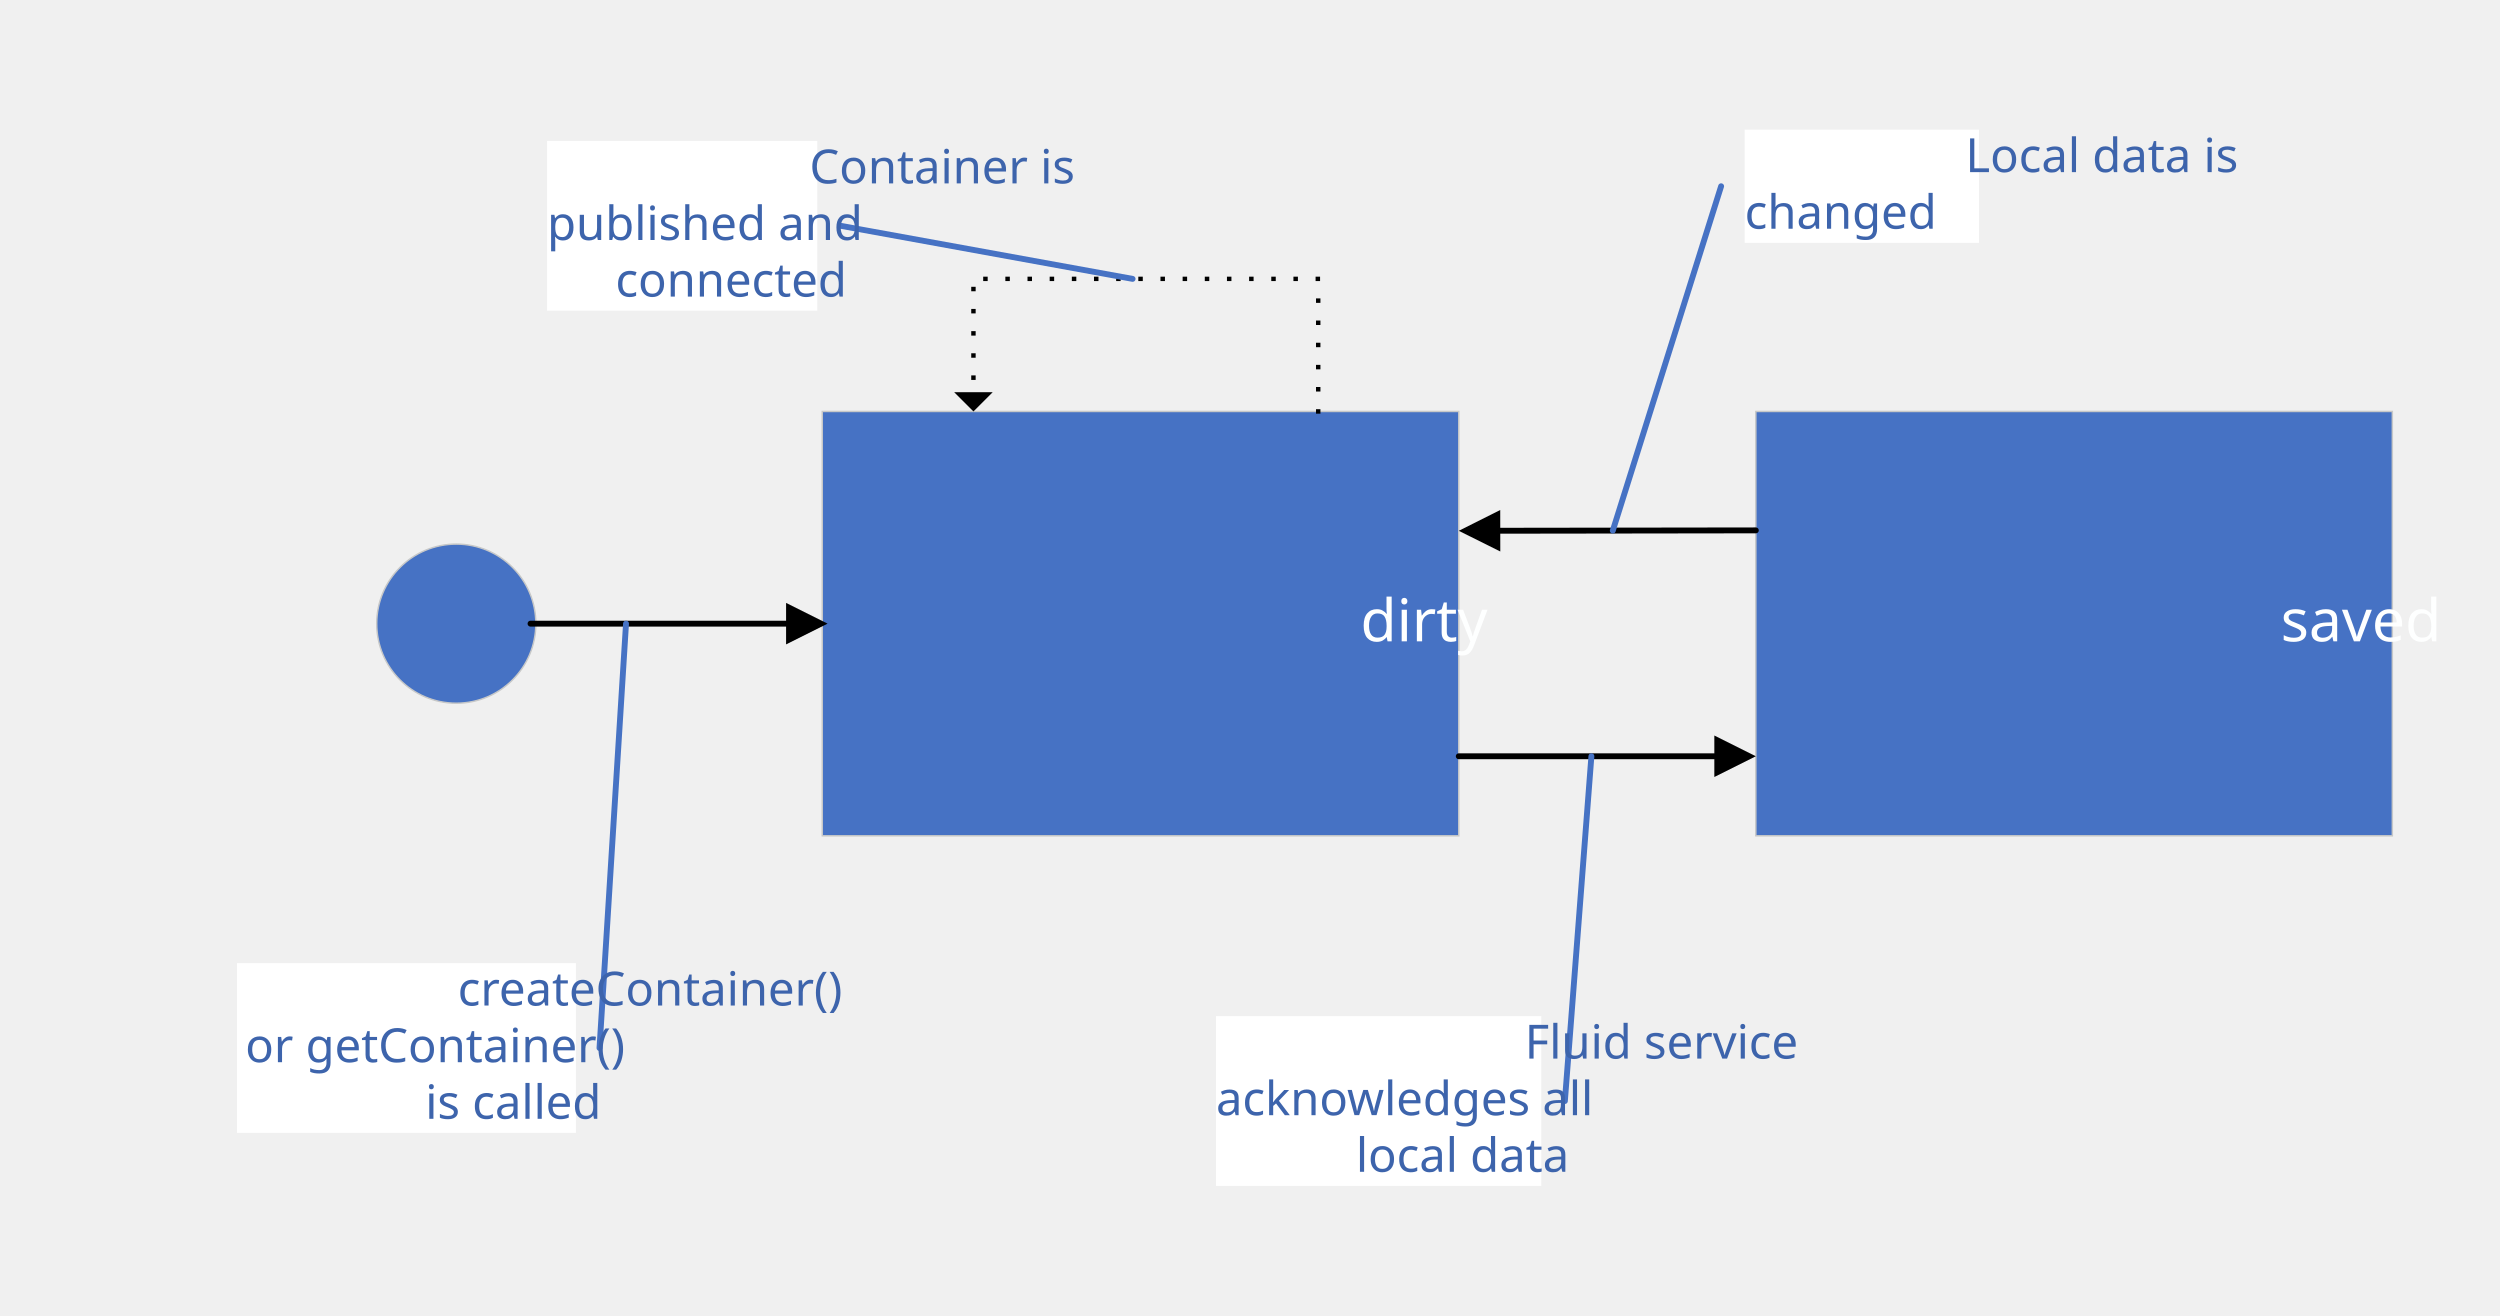
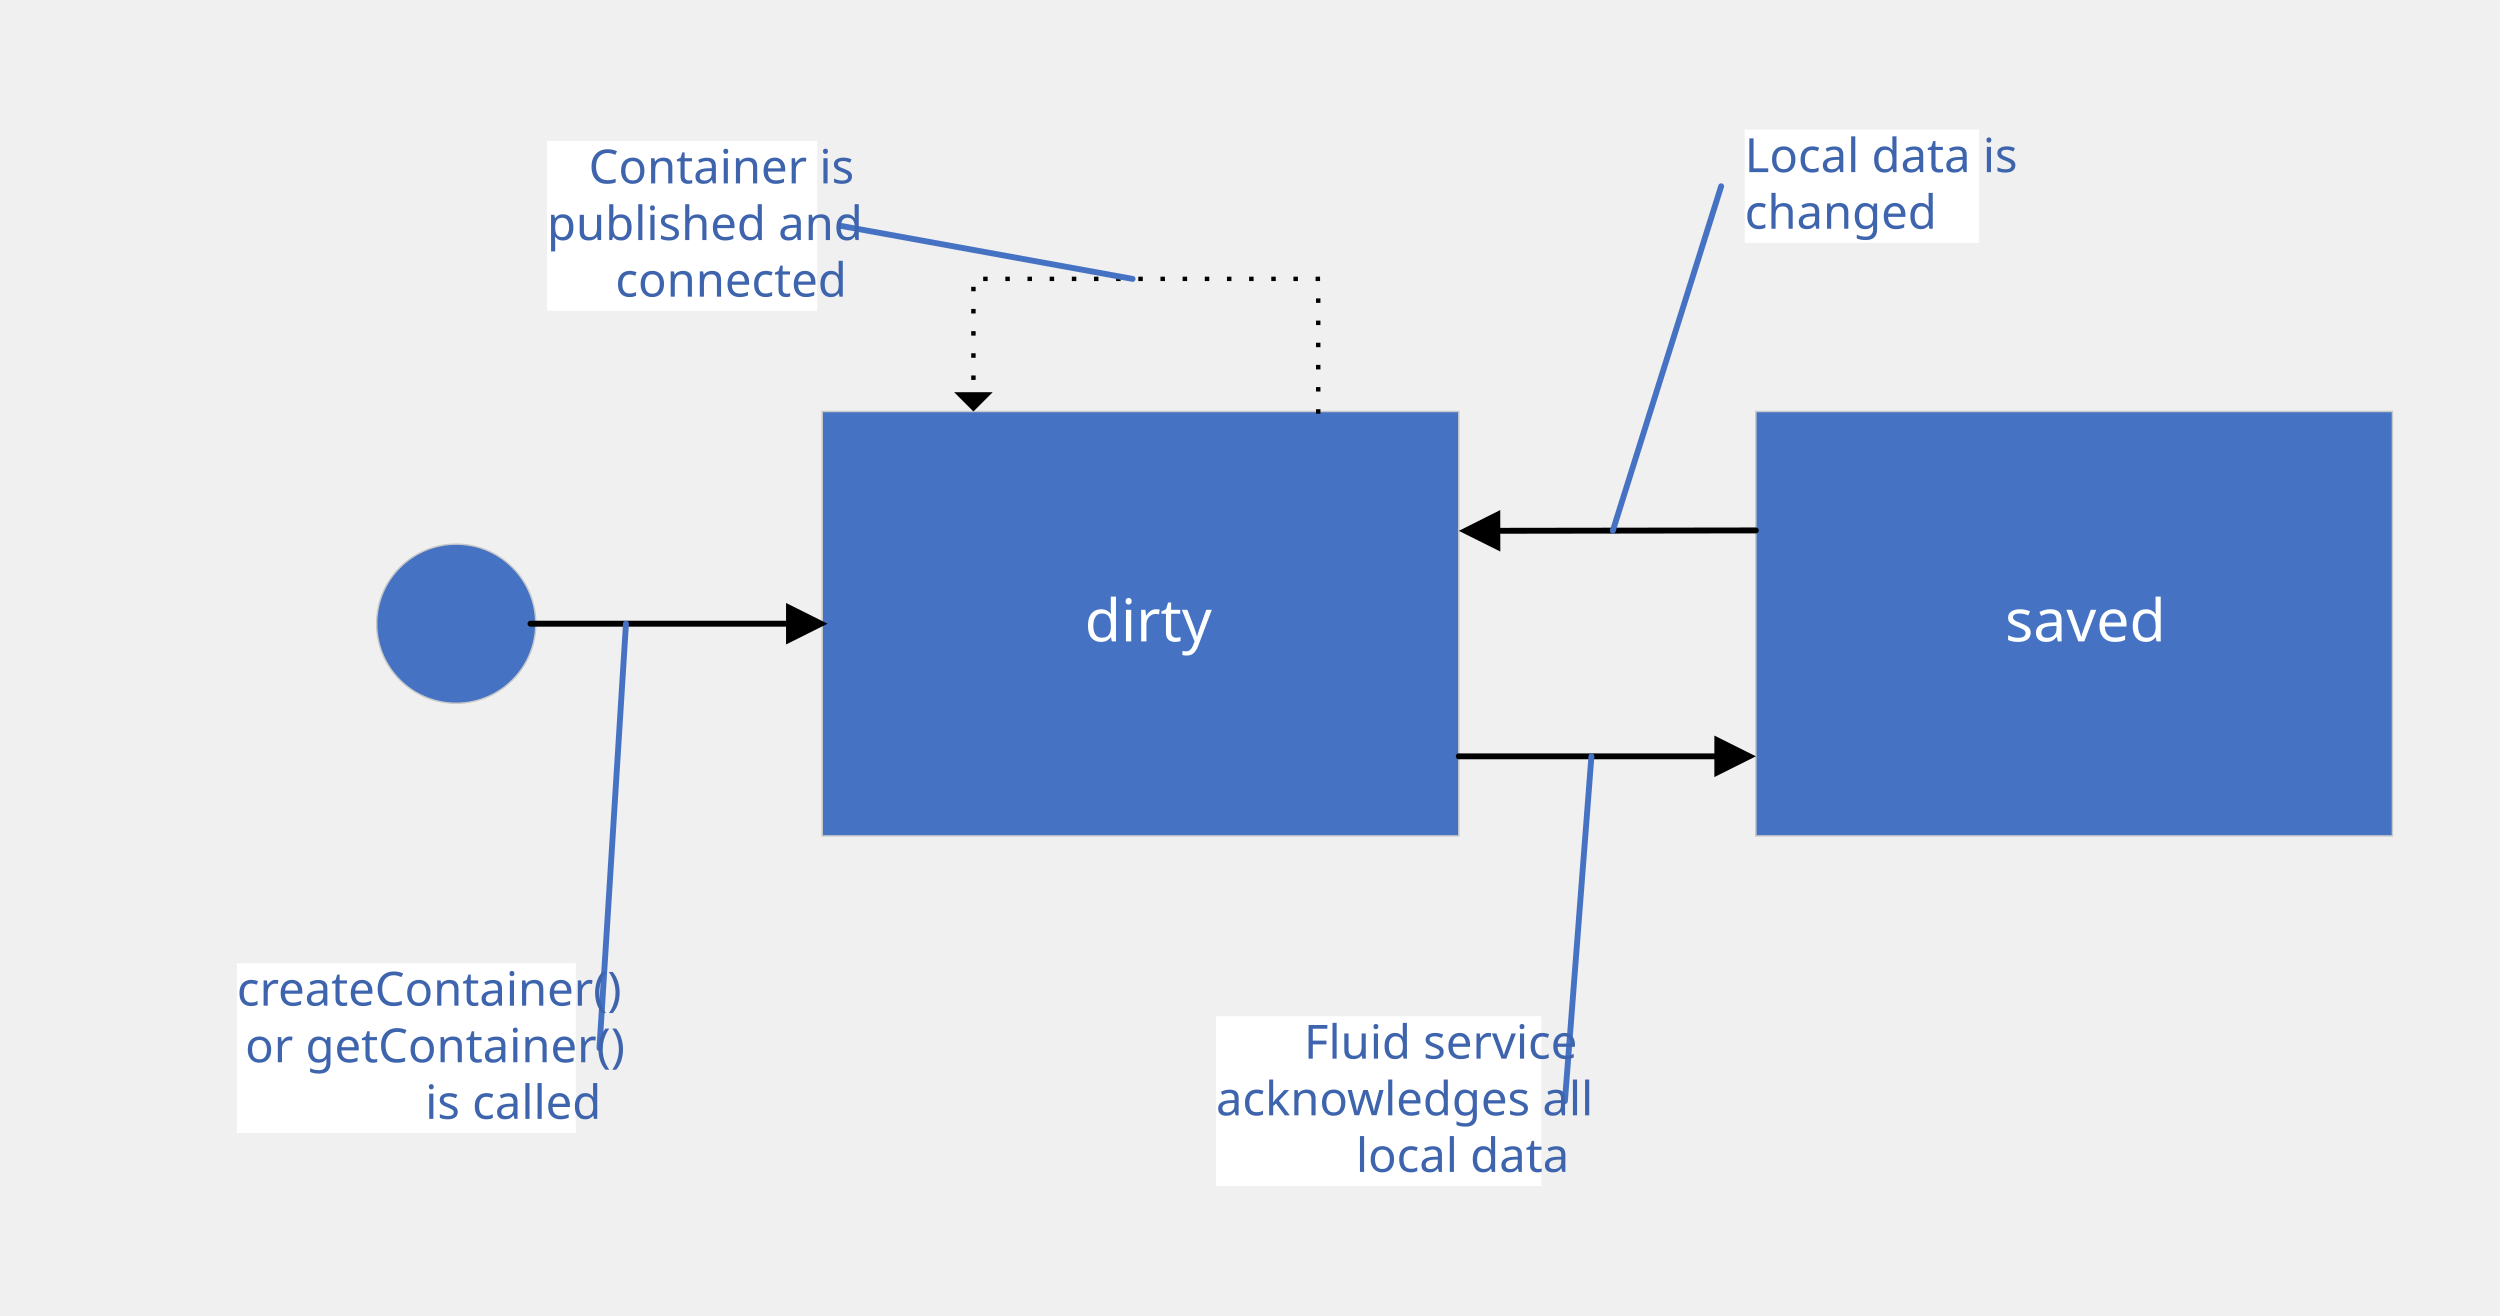
- <svg xmlns="http://www.w3.org/2000/svg" xmlns:ns1="http://schemas.microsoft.com/visio/2003/SVGExtensions/" xmlns:xlink="http://www.w3.org/1999/xlink" width="5.891in" height="3.1in" viewBox="0 0 424.15 223.218" xml:space="preserve" color-interpolation-filters="sRGB" class="st11">
-   <ns1:documentProperties ns1:langID="1033" ns1:viewMarkup="false">
-     <ns1:userDefs>
-       <ns1:ud ns1:nameU="msvSubprocessMaster" ns1:prompt="" ns1:val="VT4(Rectangle)" />
-       <ns1:ud ns1:nameU="msvNoAutoConnect" ns1:val="VT0(1):26" />
-     </ns1:userDefs>
-   </ns1:documentProperties>
-   <style type="text/css">
- 	
- 		.st1 {fill:#4672c4;stroke:#c7c8c8;stroke-width:0.25}
- 		.st2 {fill:#feffff;font-family:Calibri;font-size:0.833em}
- 		.st3 {marker-end:url(#mrkr4-12);stroke:#000000;stroke-linecap:round;stroke-linejoin:round;stroke-width:1}
- 		.st4 {fill:#000000;fill-opacity:1;stroke:#000000;stroke-opacity:1;stroke-width:0.284}
- 		.st5 {stroke:#4672c4;stroke-linecap:round;stroke-linejoin:round;stroke-width:1}
- 		.st6 {fill:#ffffff;stroke:none;stroke-linecap:butt;stroke-width:7.2}
- 		.st7 {fill:#3d64ac;font-family:Calibri;font-size:0.667em}
- 		.st8 {font-size:1em}
- 		.st9 {marker-end:url(#mrkr2-50);stroke:#000000;stroke-dasharray:0.01,3.75;stroke-width:0.75}
- 		.st10 {fill:#000000;fill-opacity:1;stroke:#000000;stroke-opacity:1;stroke-width:0.229}
- 		.st11 {fill:none;fill-rule:evenodd;font-size:12px;overflow:visible;stroke-linecap:square;stroke-miterlimit:3}
- 	
- 	</style>
+ <svg xmlns="http://www.w3.org/2000/svg" xmlns:xlink="http://www.w3.org/1999/xlink" width="565.533" height="297.624" class="st11" color-interpolation-filters="sRGB" viewBox="0 0 424.15 223.218" xml:space="preserve">
+   <style type="text/css">.st1{fill:#4672c4;stroke:#c7c8c8;stroke-width:.25}.st2{fill:#feffff;font-family:Calibri;font-size:.833em}.st3,.st4{stroke:#000}.st3{marker-end:url(#mrkr4-12);stroke-linecap:round;stroke-linejoin:round;stroke-width:1}.st4{fill:#000;fill-opacity:1;stroke-opacity:1;stroke-width:.284}.st5{stroke:#4672c4;stroke-linecap:round;stroke-linejoin:round;stroke-width:1}.st6{fill:#fff;stroke:none;stroke-linecap:butt;stroke-width:7.2}.st7{fill:#3d64ac;font-family:Calibri;font-size:.667em}.st8{font-size:1em}.st9{marker-end:url(#mrkr2-50);stroke:#000;stroke-dasharray:.01,3.75;stroke-width:.75}.st10{fill:#000;fill-opacity:1;stroke:#000;stroke-opacity:1;stroke-width:.229}.st11{fill:none;fill-rule:evenodd;font-size:12px;overflow:visible;stroke-linecap:square;stroke-miterlimit:3}</style>
  <defs id="Markers">
    <g id="lend4">
-       <path d="M 2 1 L 0 0 L 2 -1 L 2 1 " style="stroke:none" />
+       <path d="M 2 1 L 0 0 L 2 -1 L 2 1" style="stroke:none" />
    </g>
-     <marker id="mrkr4-12" class="st4" ns1:arrowType="4" ns1:arrowSize="2" ns1:setback="7.04" refX="-7.04" orient="auto" markerUnits="strokeWidth" overflow="visible">
-       <use xlink:href="#lend4" transform="scale(-3.52,-3.52) " />
+     <marker id="mrkr4-12" class="st4" markerUnits="strokeWidth" orient="auto" overflow="visible" refX="-7.04">
+       <use transform="scale(-3.52,-3.52)" xlink:href="#lend4" />
    </marker>
    <g id="lend2">
-       <path d="M 1 1 L 0 0 L 1 -1 L 1 1 " style="stroke:none" />
+       <path d="M 1 1 L 0 0 L 1 -1 L 1 1" style="stroke:none" />
    </g>
-     <marker id="mrkr2-50" class="st10" ns1:arrowType="2" ns1:arrowSize="2" ns1:setback="4.36" refX="-4.36" orient="auto" markerUnits="strokeWidth" overflow="visible">
-       <use xlink:href="#lend2" transform="scale(-4.36,-4.36) " />
+     <marker id="mrkr2-50" class="st10" markerUnits="strokeWidth" orient="auto" overflow="visible" refX="-4.36">
+       <use transform="scale(-4.36,-4.36)" xlink:href="#lend2" />
    </marker>
  </defs>
-   <g ns1:mID="0" ns1:index="1" ns1:groupContext="foregroundPage">
-     <ns1:userDefs>
-       <ns1:ud ns1:nameU="msvThemeOrder" ns1:val="VT0(0):26" />
-     </ns1:userDefs>
-     <ns1:pageProperties ns1:drawingScale="1" ns1:pageScale="1" ns1:drawingUnits="0" ns1:shadowOffsetX="9" ns1:shadowOffsetY="-9" />
-     <ns1:layer ns1:name="Annotations" ns1:index="0" />
-     <ns1:layer ns1:name="Flowchart" ns1:index="1" />
-     <g id="shape1-1" ns1:mID="1" ns1:groupContext="shape" transform="translate(139.5,-81.4017)">
-       <ns1:userDefs>
-         <ns1:ud ns1:nameU="visVersion" ns1:val="VT0(15):26" />
-       </ns1:userDefs>
-       <ns1:textBlock ns1:margins="rect(4,4,4,4)" />
-       <ns1:textRect cx="54" cy="187.218" width="108" height="72" />
-       <rect x="0" y="151.218" width="108" height="72" class="st1" />
-       <text x="44.54" y="190.22" class="st2" ns1:langID="1033">
-         <ns1:paragraph ns1:horizAlign="1" />
-         <ns1:tabList />dirty</text>
+   <g>
+     <g id="shape1-1" transform="translate(139.5,-81.4017)">
+       <rect width="108" height="72" x="0" y="151.218" class="st1" />
+       <text x="44.54" y="190.22" class="st2">dirty</text>
    </g>
-     <g id="shape2-4" ns1:mID="2" ns1:groupContext="shape" transform="translate(297.9,-81.4017)">
-       <ns1:userDefs>
-         <ns1:ud ns1:nameU="visVersion" ns1:val="VT0(15):26" />
-       </ns1:userDefs>
-       <ns1:textBlock ns1:margins="rect(4,4,4,4)" />
-       <ns1:textRect cx="54" cy="187.218" width="108" height="72" />
-       <rect x="0" y="151.218" width="108" height="72" class="st1" />
-       <text x="42.28" y="190.22" class="st2" ns1:langID="1033">
-         <ns1:paragraph ns1:horizAlign="1" />
-         <ns1:tabList />saved</text>
+     <g id="shape2-4" transform="translate(297.9,-81.4017)">
+       <rect width="108" height="72" x="0" y="151.218" class="st1" />
+       <text x="42.28" y="190.22" class="st2">saved</text>
    </g>
-     <g id="shape14-7" ns1:mID="14" ns1:groupContext="shape" ns1:layerMember="1" transform="translate(247.5,-94.9017)">
-       <ns1:userDefs>
-         <ns1:ud ns1:nameU="visVersion" ns1:val="VT0(15):26" />
-         <ns1:ud ns1:nameU="Scale" ns1:val="VT0(1):26" />
-         <ns1:ud ns1:nameU="AntiScale" ns1:val="VT0(1):26" />
-       </ns1:userDefs>
+     <g id="shape14-7" transform="translate(247.5,-94.9017)">
      <path d="M0 223.22 L43.36 223.22" class="st3" />
    </g>
-     <g id="shape15-13" ns1:mID="15" ns1:groupContext="shape" ns1:layerMember="1" transform="translate(298.221,313.211) rotate(179.917)">
-       <ns1:userDefs>
-         <ns1:ud ns1:nameU="visVersion" ns1:val="VT0(15):26" />
-         <ns1:ud ns1:nameU="Scale" ns1:val="VT0(1):26" />
-         <ns1:ud ns1:nameU="AntiScale" ns1:val="VT0(1):26" />
-       </ns1:userDefs>
+     <g id="shape15-13" transform="translate(298.221,313.211) rotate(179.917)">
      <path d="M0 223.22 L43.36 223.22" class="st3" />
    </g>
-     <g id="shape17-18" ns1:mID="17" ns1:groupContext="shape" transform="translate(42.282,205.218) rotate(-90)">
-       <ns1:userDefs>
-         <ns1:ud ns1:nameU="visVersion" ns1:val="VT0(15):26" />
-       </ns1:userDefs>
-       <ns1:textBlock ns1:margins="rect(4,4,4,4)" />
-       <ns1:textRect cx="18.402" cy="187.218" width="72" height="36.803" transform="rotate(90)" />
+     <g id="shape17-18" transform="translate(42.282,205.218) rotate(-90)">
      <path d="M18.4 223.22 L76.9 227.72" class="st5" />
-       <rect ns1:rectContext="textBkgnd" x="164.02" y="-32.801" width="55.198" height="28.8" transform="rotate(90)" class="st6" />
-       <text x="178.95" y="-25.6" transform="rotate(90)" class="st7" ns1:langID="1033">
-         <ns1:paragraph ns1:horizAlign="2" />
-         <ns1:tabList />Fluid service <tspan x="164.02" dy="1.2em" class="st8">acknowledges all </tspan>
-         <tspan x="187.76" dy="1.2em" class="st8">local data</tspan>
+       <rect width="55.198" height="28.8" x="164.02" y="-32.801" class="st6" transform="rotate(90)" />
+       <text x="178.95" y="-25.6" class="st7" transform="rotate(90)">Fluid service <tspan x="164.02" class="st8" dy="1.2em">acknowledges all </tspan>
+         <tspan x="187.76" class="st8" dy="1.2em">local data</tspan>
      </text>
    </g>
-     <g id="shape18-25" ns1:mID="18" ns1:groupContext="shape" transform="translate(140.792,45.2035) rotate(-90)">
-       <ns1:userDefs>
-         <ns1:ud ns1:nameU="visVersion" ns1:val="VT0(15):26" />
-       </ns1:userDefs>
-       <ns1:textBlock ns1:margins="rect(4,4,4,4)" />
-       <ns1:textRect cx="13.602" cy="187.218" width="72" height="27.203" transform="rotate(90)" />
+     <g id="shape18-25" transform="translate(140.792,45.2035) rotate(-90)">
      <path d="M13.6 151.22 L-44.83 132.84" class="st5" />
-       <rect ns1:rectContext="textBkgnd" x="155.218" y="-23.201" width="39.761" height="19.2" transform="rotate(90)" class="st6" />
-       <text x="155.22" y="-16" transform="rotate(90)" class="st7" ns1:langID="1033">
-         <ns1:paragraph />
-         <ns1:tabList />Local data is <tspan x="155.22" dy="1.2em" class="st8">changed</tspan>
+       <rect width="39.761" height="19.2" x="155.218" y="-23.201" class="st6" transform="rotate(90)" />
+       <text x="155.22" y="-16" class="st7" transform="rotate(90)">Local data is <tspan x="155.22" class="st8" dy="1.2em">changed</tspan>
      </text>
    </g>
-     <g id="shape19-31" ns1:mID="19" ns1:groupContext="shape" transform="translate(63.9,-103.902)">
-       <ns1:userDefs>
-         <ns1:ud ns1:nameU="visVersion" ns1:val="VT0(15):26" />
-       </ns1:userDefs>
+     <g id="shape19-31" transform="translate(63.9,-103.902)">
      <path d="M0 209.72 A13.5 13.5 0 0 1 27 209.72 A13.5 13.5 0 1 1 0 209.72 Z" class="st1" />
    </g>
-     <g id="shape20-33" ns1:mID="20" ns1:groupContext="shape" ns1:layerMember="1" transform="translate(90,-117.402)">
-       <ns1:userDefs>
-         <ns1:ud ns1:nameU="visVersion" ns1:val="VT0(15):26" />
-         <ns1:ud ns1:nameU="Scale" ns1:val="VT0(1):26" />
-         <ns1:ud ns1:nameU="AntiScale" ns1:val="VT0(1):26" />
-       </ns1:userDefs>
+     <g id="shape20-33" transform="translate(90,-117.402)">
      <path d="M0 223.22 L43.36 223.22" class="st3" />
    </g>
-     <g id="shape21-38" ns1:mID="21" ns1:groupContext="shape" transform="translate(-121.518,196.218) rotate(-90)">
-       <ns1:userDefs>
-         <ns1:ud ns1:nameU="visVersion" ns1:val="VT0(15):26" />
-       </ns1:userDefs>
-       <ns1:textBlock ns1:margins="rect(4,4,4,4)" />
-       <ns1:textRect cx="18.402" cy="187.218" width="72" height="36.803" transform="rotate(90)" />
+     <g id="shape21-38" transform="translate(-121.518,196.218) rotate(-90)">
      <path d="M18.4 223.22 L90.4 227.72" class="st5" />
-       <rect ns1:rectContext="textBkgnd" x="161.715" y="-32.801" width="57.503" height="28.8" transform="rotate(90)" class="st6" />
-       <text x="161.71" y="-25.6" transform="rotate(90)" class="st7" ns1:langID="1033">
-         <ns1:paragraph ns1:horizAlign="2" />
-         <ns1:tabList />createContainer() <tspan x="163.12" dy="1.2em" class="st8">or getContainer()<ns1:newlineChar />
-         </tspan>
-         <tspan x="191.57" dy="1.2em" class="st8"> </tspan>is called</text>
+       <rect width="57.503" height="28.8" x="161.715" y="-32.801" class="st6" transform="rotate(90)" />
+       <text x="161.71" y="-25.6" class="st7" transform="rotate(90)">createContainer() <tspan x="163.12" class="st8" dy="1.2em">or getContainer()</tspan>
+         <tspan x="191.57" class="st8" dy="1.2em"> </tspan>is called</text>
    </g>
-     <g id="shape26-45" ns1:mID="26" ns1:groupContext="shape" transform="translate(223.65,293.034) rotate(180)">
-       <ns1:userDefs>
-         <ns1:ud ns1:nameU="VertexCount" ns1:prompt="" ns1:val="VT0(4):26" />
-         <ns1:ud ns1:nameU="SegmentType" ns1:prompt="" ns1:val="VT0(1):26" />
-         <ns1:ud ns1:nameU="DrawType" ns1:prompt="" ns1:val="VT0(1):26" />
-         <ns1:ud ns1:nameU="StartWidth" ns1:prompt="" ns1:val="VT0(0.15):0" />
-         <ns1:ud ns1:nameU="EndWidth" ns1:prompt="" ns1:val="VT0(0.1):0" />
-         <ns1:ud ns1:nameU="LastAngle" ns1:prompt="" ns1:val="VT0(0.31445460881394):32" />
-         <ns1:ud ns1:nameU="CtrlAngle" ns1:prompt="" ns1:val="VT0(-1.6821373411359):32" />
-         <ns1:ud ns1:nameU="ArrowFeatherAngle" ns1:prompt="" ns1:val="VT0(8.5942318659433):32" />
-         <ns1:ud ns1:nameU="ArrowFeatherDist" ns1:prompt="" ns1:val="VT0(0.20124611797498):0" />
-         <ns1:ud ns1:nameU="Joint1_2Pcnt" ns1:prompt="" ns1:val="VT0(0.36115492854311):26" />
-         <ns1:ud ns1:nameU="Joint1_2Angle" ns1:prompt="" ns1:val="VT0(1.4583288317516):32" />
-         <ns1:ud ns1:nameU="Joint2_3Pcnt" ns1:prompt="" ns1:val="VT0(0.737773973763):26" />
-         <ns1:ud ns1:nameU="Joint2_3Angle" ns1:prompt="" ns1:val="VT0(1.4437657331855):32" />
-         <ns1:ud ns1:nameU="Joint3_4Pcnt" ns1:prompt="" ns1:val="VT0(1):26" />
-         <ns1:ud ns1:nameU="Joint3_4Angle" ns1:prompt="" ns1:val="VT0(1.8852509356088):32" />
-         <ns1:ud ns1:nameU="Joint4_5Pcnt" ns1:prompt="" ns1:val="VT0(1):26" />
-         <ns1:ud ns1:nameU="Joint4_5Angle" ns1:prompt="" ns1:val="VT0(1.8852509356088):32" />
-         <ns1:ud ns1:nameU="Joint5_6Pcnt" ns1:prompt="" ns1:val="VT0(1):26" />
-         <ns1:ud ns1:nameU="Joint5_6Angle" ns1:prompt="" ns1:val="VT0(1.8852509356088):32" />
-         <ns1:ud ns1:nameU="Joint6_7Pcnt" ns1:prompt="" ns1:val="VT0(1):26" />
-         <ns1:ud ns1:nameU="Joint6_7Angle" ns1:prompt="" ns1:val="VT0(1.8852509356088):32" />
-         <ns1:ud ns1:nameU="Joint7_8Pcnt" ns1:prompt="" ns1:val="VT0(1):26" />
-         <ns1:ud ns1:nameU="Joint7_8Angle" ns1:prompt="" ns1:val="VT0(1.8852509356088):32" />
-         <ns1:ud ns1:nameU="Joint8_9Pcnt" ns1:prompt="" ns1:val="VT0(1):26" />
-         <ns1:ud ns1:nameU="Joint8_9Angle" ns1:prompt="" ns1:val="VT0(1.8852509356088):32" />
-         <ns1:ud ns1:nameU="visVersion" ns1:prompt="" ns1:val="VT0(15):26" />
-         <ns1:ud ns1:nameU="LastAngle" ns1:prompt="" ns1:val="VT0(1.5707963267949):32" />
-         <ns1:ud ns1:nameU="CtrlAngle" ns1:prompt="" ns1:val="VT0(-1.6518682316996):32" />
-         <ns1:ud ns1:nameU="ArrowFeatherAngle" ns1:prompt="" ns1:val="VT0(11.076646192469):32" />
-         <ns1:ud ns1:nameU="ArrowFeatherDist" ns1:prompt="" ns1:val="VT0(0.20065907019123):0" />
-         <ns1:ud ns1:nameU="Joint1_2Pcnt" ns1:prompt="" ns1:val="VT0(0.21739120461297):26" />
-         <ns1:ud ns1:nameU="Joint1_2Angle" ns1:prompt="" ns1:val="VT0(0.78539803324337):32" />
-         <ns1:ud ns1:nameU="Joint2_3Pcnt" ns1:prompt="" ns1:val="VT0(0.78260864825632):26" />
-         <ns1:ud ns1:nameU="Joint2_3Angle" ns1:prompt="" ns1:val="VT0(2.3561943600383):32" />
-         <ns1:ud ns1:nameU="Joint3_4Angle" ns1:prompt="" ns1:val="VT0(3.1415926535898):32" />
-         <ns1:ud ns1:nameU="Joint4_5Angle" ns1:prompt="" ns1:val="VT0(3.1415926535898):32" />
-         <ns1:ud ns1:nameU="Joint5_6Angle" ns1:prompt="" ns1:val="VT0(3.1415926535898):32" />
-         <ns1:ud ns1:nameU="Joint6_7Angle" ns1:prompt="" ns1:val="VT0(3.1415926535898):32" />
-         <ns1:ud ns1:nameU="Joint7_8Angle" ns1:prompt="" ns1:val="VT0(3.1415926535898):32" />
-         <ns1:ud ns1:nameU="Joint8_9Angle" ns1:prompt="" ns1:val="VT0(3.1415926535898):32" />
-       </ns1:userDefs>
+     <g id="shape26-45" transform="translate(223.65,293.034) rotate(180)">
      <path d="M0 223.22 L0 245.72 L58.5 245.72 L58.5 226.49" class="st9" />
    </g>
-     <g id="shape27-51" ns1:mID="27" ns1:groupContext="shape" transform="translate(-80.568,56.718) rotate(-90)">
-       <ns1:userDefs>
-         <ns1:ud ns1:nameU="visVersion" ns1:val="VT0(15):26" />
-       </ns1:userDefs>
-       <ns1:textBlock ns1:margins="rect(4,4,4,4)" />
-       <ns1:textRect cx="18.402" cy="187.218" width="72" height="36.803" transform="rotate(90)" />
+     <g id="shape27-51" transform="translate(-80.568,56.718) rotate(-90)">
      <path d="M18.4 223.22 L9.4 272.72" class="st5" />
-       <rect ns1:rectContext="textBkgnd" x="173.375" y="-32.801" width="45.843" height="28.8" transform="rotate(90)" class="st6" />
-       <text x="180.44" y="-25.6" transform="rotate(90)" class="st7" ns1:langID="1033">
-         <ns1:paragraph ns1:horizAlign="2" />
-         <ns1:tabList />Container is <tspan x="173.37" dy="1.2em" class="st8">published and </tspan>
-         <tspan x="184.98" dy="1.2em" class="st8">connected</tspan>
+       <rect width="45.843" height="28.8" x="173.375" y="-32.801" class="st6" transform="rotate(90)" />
+       <text x="180.44" y="-25.6" class="st7" transform="rotate(90)">Container is <tspan x="173.37" class="st8" dy="1.2em">published and </tspan>
+         <tspan x="184.98" class="st8" dy="1.2em">connected</tspan>
      </text>
    </g>
  </g>
</svg>
